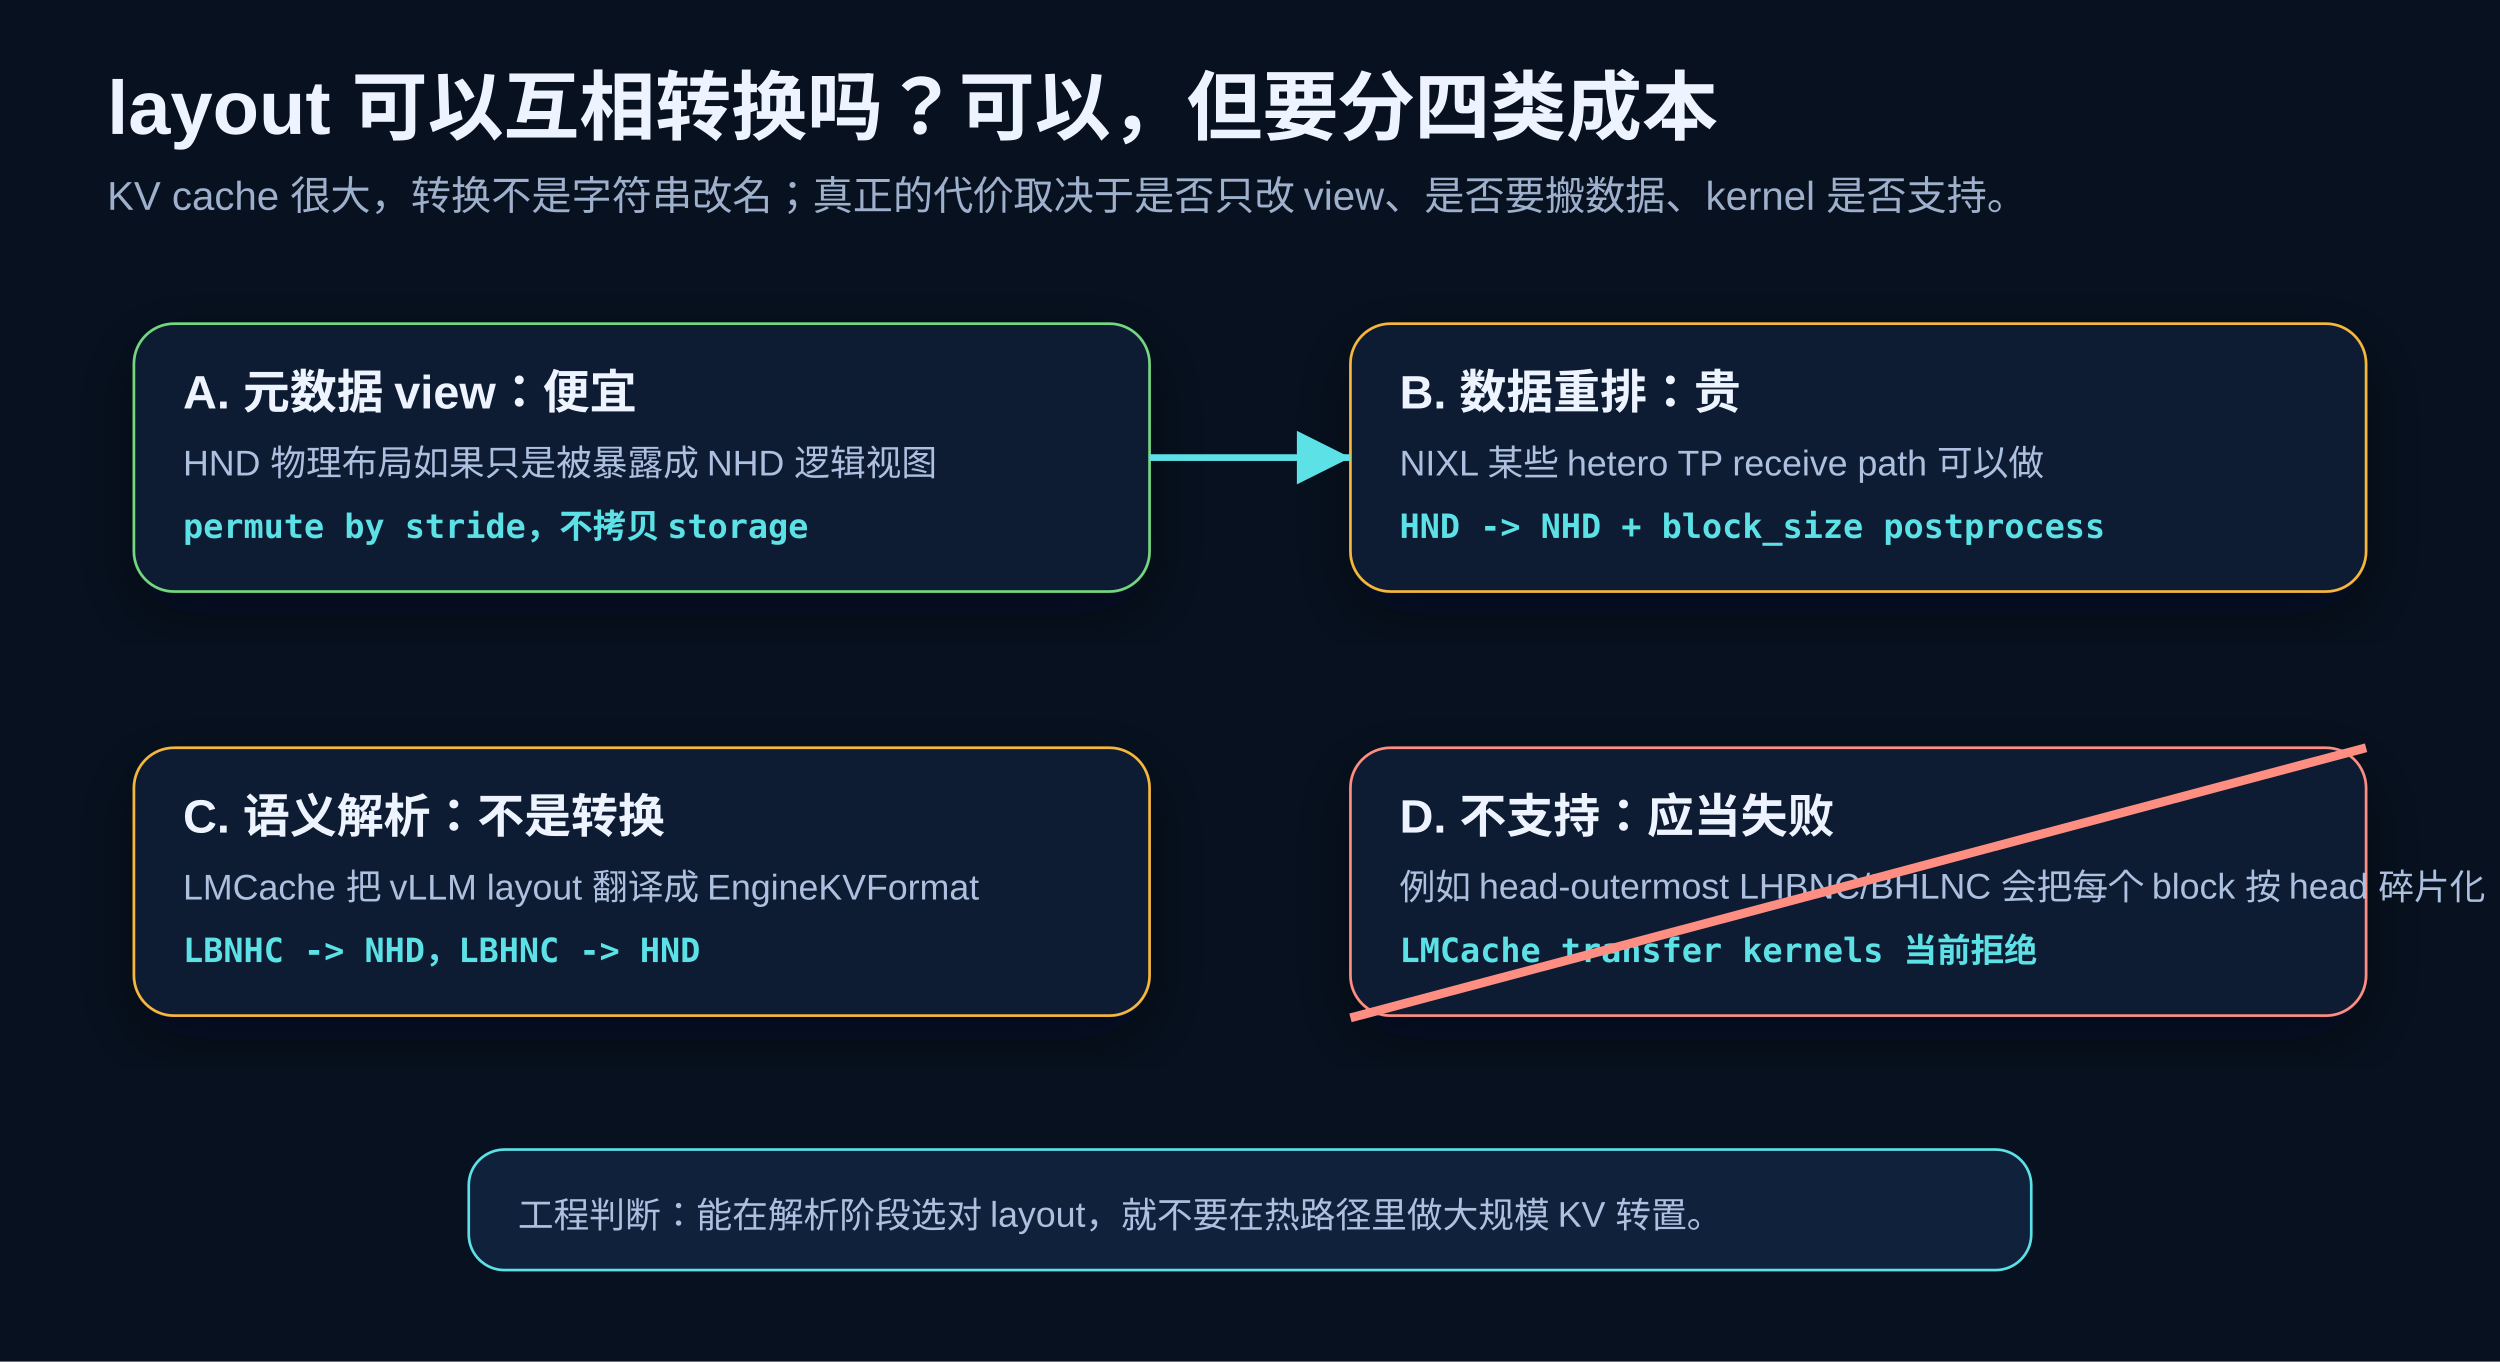
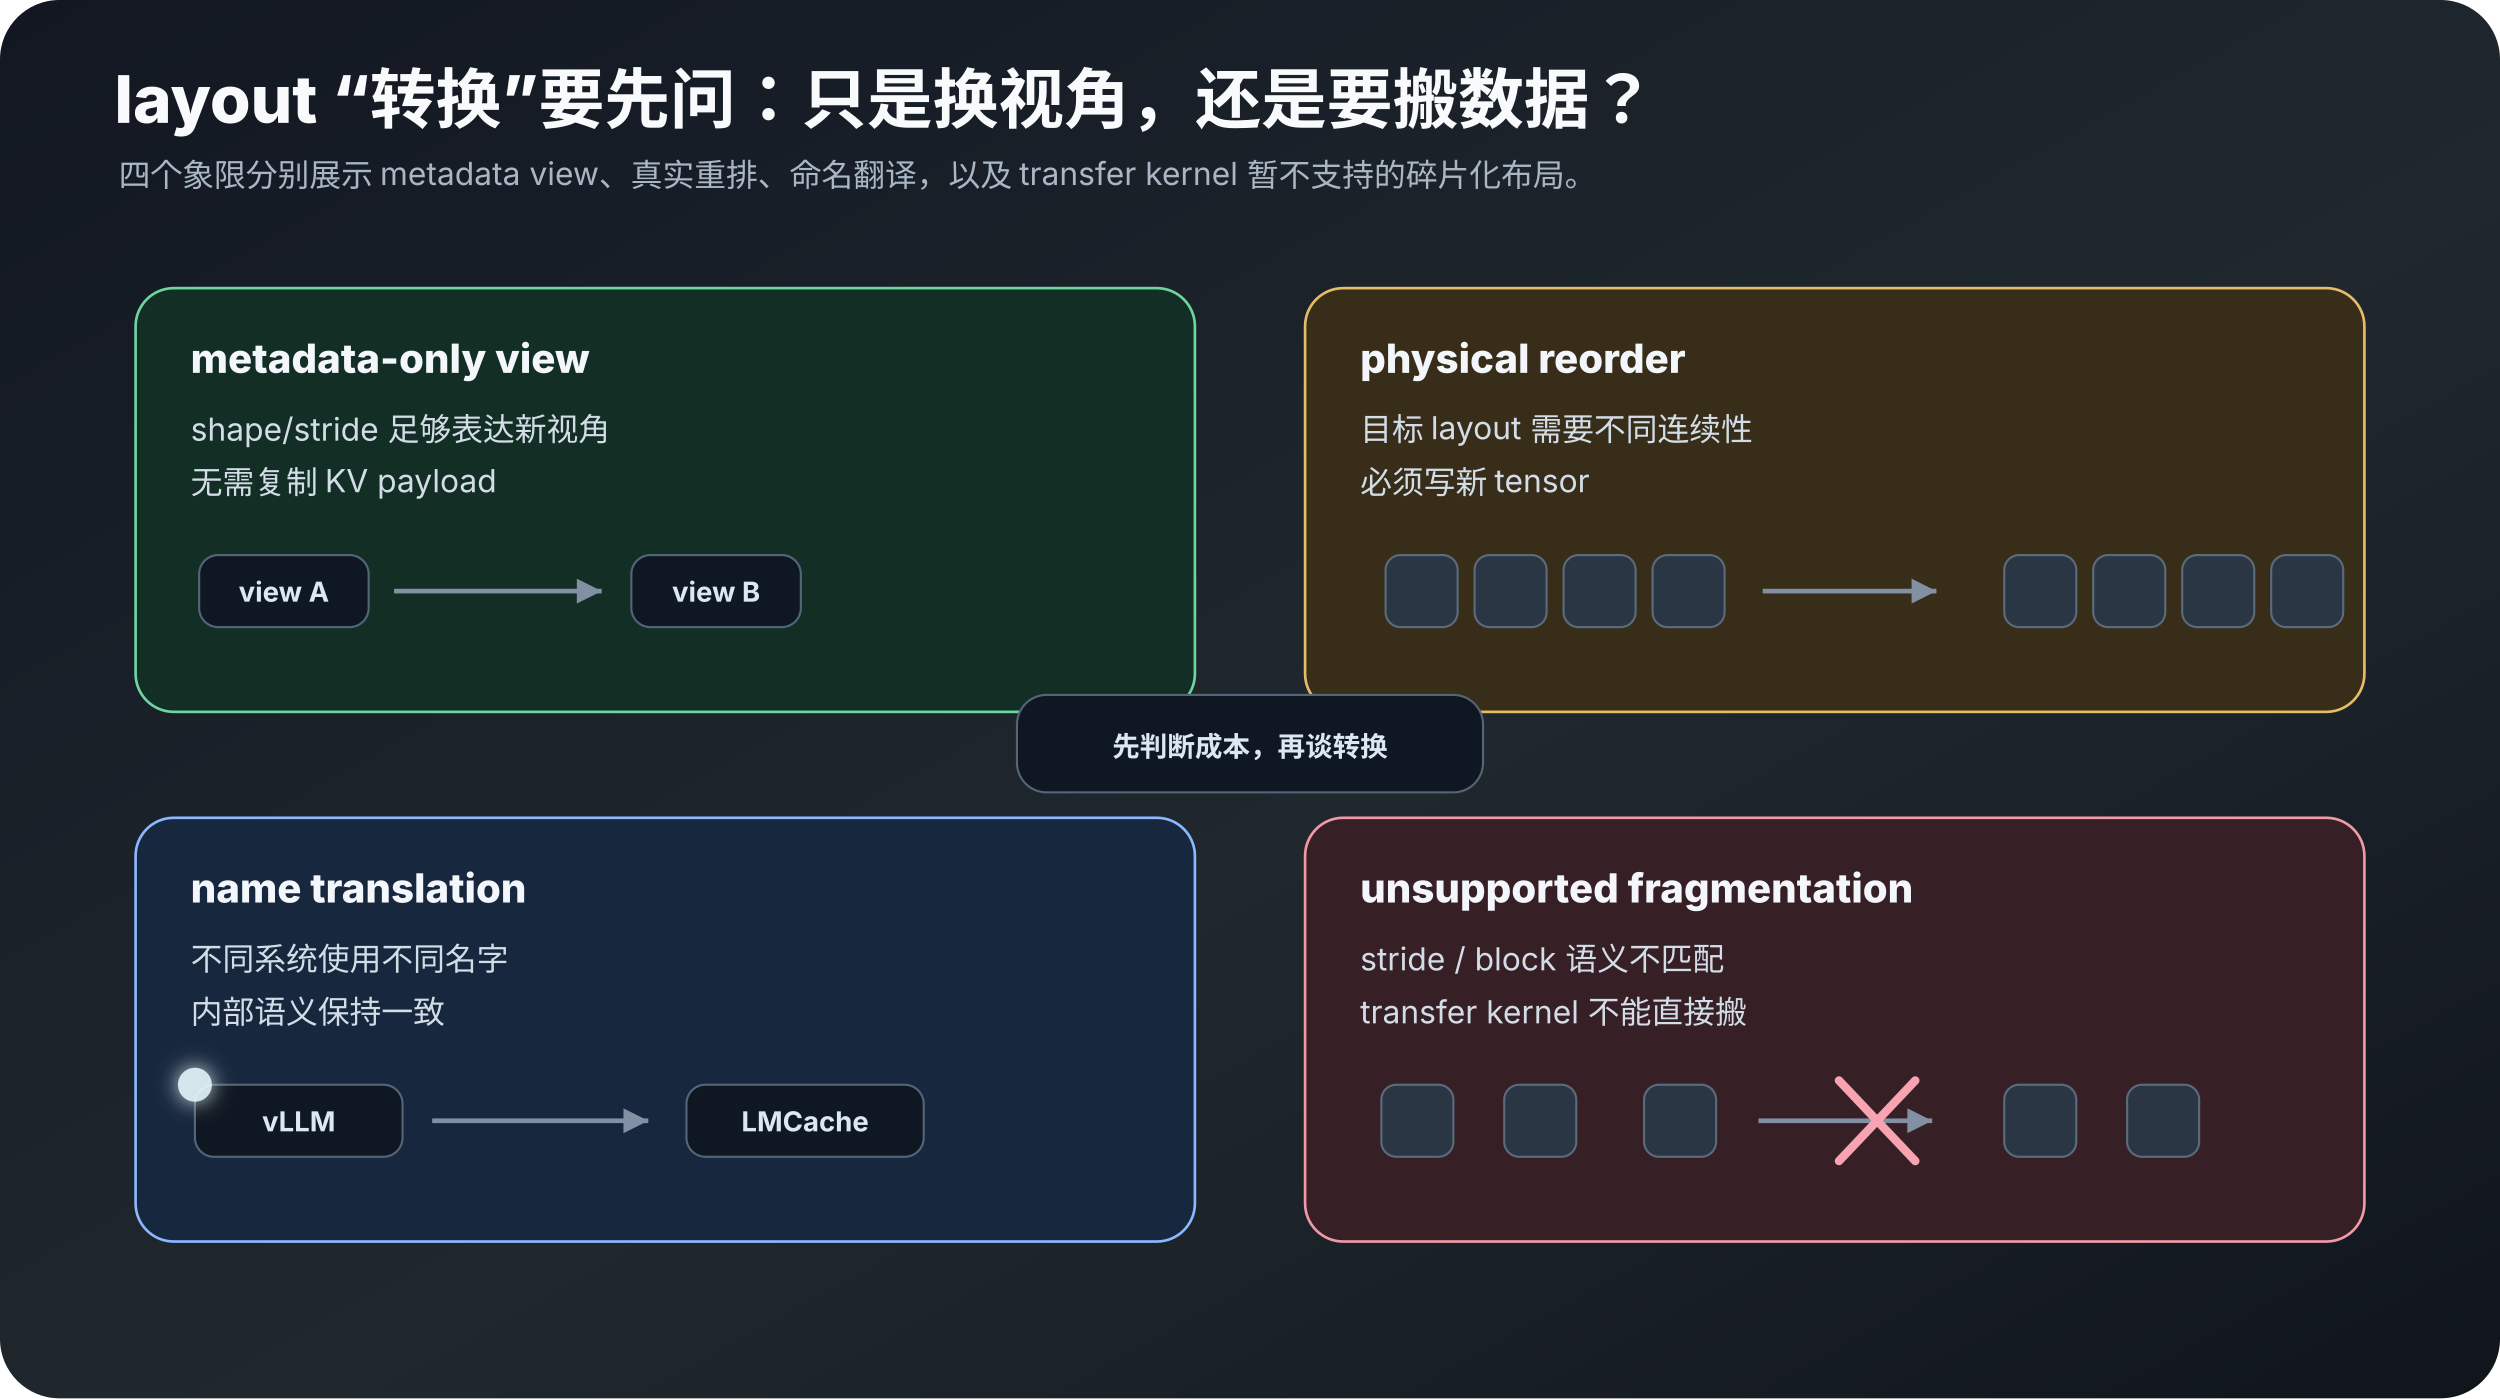
- <svg xmlns="http://www.w3.org/2000/svg" width="1120" height="610" viewBox="0 0 1120 610" role="img" aria-labelledby="title desc">
+ <svg xmlns="http://www.w3.org/2000/svg" width="1180" height="660" viewBox="0 0 1180 660" role="img" aria-labelledby="title desc">
  <defs>
-     <filter id="shadow" x="-20%" y="-20%" width="140%" height="140%">
-       <feDropShadow dx="0" dy="10" stdDeviation="14" flood-color="#020617" flood-opacity=".45" />
+     <linearGradient id="bg" x1="0" y1="0" x2="1" y2="1">
+       <stop offset="0" stop-color="#121722" />
+       <stop offset=".56" stop-color="#20282e" />
+       <stop offset="1" stop-color="#10151c" />
+     </linearGradient>
+     <filter id="glow" x="-70%" y="-70%" width="240%" height="240%">
+       <feGaussianBlur stdDeviation="5" result="blur" />
+       <feMerge>
+         <feMergeNode in="blur" />
+         <feMergeNode in="SourceGraphic" />
+       </feMerge>
    </filter>
-     <marker id="arrow" markerWidth="12" markerHeight="12" refX="10" refY="6" orient="auto">
-       <path d="M2,2 L10,6 L2,10 Z" fill="#5ce1e6" />
+     <marker id="arrow" viewBox="0 0 12 12" refX="10" refY="6" markerWidth="8" markerHeight="8" orient="auto">
+       <path d="M2 2 L10 6 L2 10 Z" fill="#8190a3" />
    </marker>
    <style>
-       .bg{fill:#07111f}.box{fill:#0d1b31;stroke:#315173;stroke-width:1.2;filter:url(#shadow)}
-       .ok{stroke:#74d680}.warn{stroke:#f6b73c}.bad{stroke:#ff8e82}
-       .title{fill:#eef4ff;font:700 34px Arial,sans-serif}.sub{fill:#9eb0cb;font:18px Arial,sans-serif}
-       .h{fill:#eef4ff;font:700 21px Arial,sans-serif}.t{fill:#adc0df;font:16px Arial,sans-serif}
-       .mono{fill:#5ce1e6;font:700 15px monospace}.arrow{stroke:#5ce1e6;stroke-width:3;fill:none;marker-end:url(#arrow)}
-       .no{stroke:#ff8e82;stroke-width:4}.yes{stroke:#74d680;stroke-width:4}
+       .title { fill: #f8fafc; font: 800 31px -apple-system, BlinkMacSystemFont, "Segoe UI", sans-serif; }
+       .sub { fill: #a9b6c4; font: 15px -apple-system, BlinkMacSystemFont, "Segoe UI", sans-serif; }
+       .panel { fill: #17212a; stroke: #526578; stroke-width: 1.25; }
+       .green { fill: #132f25; stroke: #6dd6a0; }
+       .yellow { fill: #382d19; stroke: #e6bd67; }
+       .blue { fill: #17273d; stroke: #8bb8ff; }
+       .red { fill: #361f25; stroke: #f19aa7; }
+       .head { fill: #f3f7fb; font: 800 19px -apple-system, BlinkMacSystemFont, "Segoe UI", sans-serif; }
+       .body { fill: #d3dde7; font: 15px -apple-system, BlinkMacSystemFont, "Segoe UI", sans-serif; }
+       .micro { fill: #9fb0bf; font: 13px -apple-system, BlinkMacSystemFont, "Segoe UI", sans-serif; }
+       .chip { fill: #0f1722; stroke: #536577; }
+       .chip-text { fill: #dbe7f1; font: 700 13px -apple-system, BlinkMacSystemFont, "Segoe UI", sans-serif; }
+       .edge { fill: none; stroke: #8190a3; stroke-width: 2.2; marker-end: url(#arrow); }
+       .pulse { fill: #e9fbff; filter: url(#glow); opacity: .9; }
+       .ghost { fill: none; stroke: #edf7ff; stroke-width: 3; opacity: 0; filter: url(#glow); }
+       .cell { fill: #2b3644; stroke: #5b6b7b; }
+       .cell-hot { fill: #e9fbff; opacity: 0; filter: url(#glow); }
+       .warn { fill: none; stroke: #f7a3b1; stroke-width: 4; stroke-linecap: round; }
    </style>
  </defs>
-   <rect class="bg" width="1120" height="610" />
-   <text class="title" x="48" y="60">layout 可以互相转换吗？可以，但要分四类成本</text>
-   <text class="sub" x="48" y="94">KV cache 很大，转换不是字符串改名；真正的代价取决于是否只改 view、是否要搬数据、kernel 是否支持。</text>
-   <g transform="translate(60 145)">
-     <rect class="box ok" x="0" y="0" width="455" height="120" rx="18" />
-     <text class="h" x="22" y="38">A. 元数据 view：便宜</text>
-     <text class="t" x="22" y="68">HND 物理布局如果只是被暴露成 NHD 逻辑视图</text>
-     <text class="mono" x="22" y="96">permute by stride，不拷贝 storage</text>
+   <rect width="1180" height="660" rx="28" fill="url(#bg)" />
+   <text class="title" x="54" y="58">layout “转换”要先问：只是换视角，还是要搬数据？</text>
+   <text class="sub" x="56" y="88">四个象限分别展示 metadata view、真实重排、命名翻译，以及 transfer kernel 暂不支持的碎片化布局。</text>
+   <g transform="translate(64,136)">
+     <rect class="panel green" width="500" height="200" rx="18" />
+     <text class="head" x="26" y="40">metadata-only view</text>
+     <text class="body" x="26" y="72">shape/stride 足够表达新视角</text>
+     <text class="body" x="26" y="97">无需复制 KV payload</text>
+     <g transform="translate(30,126)">
+       <rect class="chip" width="80" height="34" rx="9" />
+       <text class="chip-text" x="40" y="22" text-anchor="middle">view A</text>
+       <path class="edge" d="M92 17 L190 17" />
+       <rect class="chip" x="204" width="80" height="34" rx="9" />
+       <text class="chip-text" x="244" y="22" text-anchor="middle">view B</text>
+       <rect class="ghost" x="-3" y="-3" width="86" height="40" rx="11">
+         <animate attributeName="x" values="-3;201;-3" dur="3.2s" repeatCount="indefinite" />
+         <animate attributeName="opacity" values="0;1;0" dur="3.2s" repeatCount="indefinite" />
+       </rect>
+     </g>
  </g>
-   <g transform="translate(605 145)">
-     <rect class="box warn" x="0" y="0" width="455" height="120" rx="18" />
-     <text class="h" x="22" y="38">B. 数据重排：贵</text>
-     <text class="t" x="22" y="68">NIXL 某些 hetero TP receive path 可以做</text>
-     <text class="mono" x="22" y="96">HND -&gt; NHD + block_size postprocess</text>
+   <g transform="translate(616,136)">
+     <rect class="panel yellow" width="500" height="200" rx="18" />
+     <text class="head" x="26" y="40">physical reorder</text>
+     <text class="body" x="26" y="72">目标 layout 需要不同连续性</text>
+     <text class="body" x="26" y="97">必须写新 tensor</text>
+     <g transform="translate(38,126)">
+       <rect class="cell" x="0" y="0" width="34" height="34" rx="7" />
+       <rect class="cell" x="42" y="0" width="34" height="34" rx="7" />
+       <rect class="cell" x="84" y="0" width="34" height="34" rx="7" />
+       <rect class="cell" x="126" y="0" width="34" height="34" rx="7" />
+       <path class="edge" d="M178 17 L260 17" />
+       <rect class="cell" x="292" y="0" width="34" height="34" rx="7" />
+       <rect class="cell" x="334" y="0" width="34" height="34" rx="7" />
+       <rect class="cell" x="376" y="0" width="34" height="34" rx="7" />
+       <rect class="cell" x="418" y="0" width="34" height="34" rx="7" />
+       <rect class="cell-hot" x="0" y="0" width="34" height="34" rx="7">
+         <animate attributeName="x" values="0;376;0" dur="3.4s" repeatCount="indefinite" />
+         <animate attributeName="opacity" values="0;1;0" dur="3.4s" repeatCount="indefinite" />
+       </rect>
+       <rect class="cell-hot" x="42" y="0" width="34" height="34" rx="7">
+         <animate attributeName="x" values="42;292;42" begin=".25s" dur="3.4s" repeatCount="indefinite" />
+         <animate attributeName="opacity" values="0;1;0" begin=".25s" dur="3.4s" repeatCount="indefinite" />
+       </rect>
+     </g>
  </g>
-   <path class="arrow" d="M515 205 H605" />
-   <g transform="translate(60 335)">
-     <rect class="box warn" x="0" y="0" width="455" height="120" rx="18" />
-     <text class="h" x="22" y="38">C. 语义解析：不是转换</text>
-     <text class="t" x="22" y="68">LMCache 把 vLLM layout 翻译成 EngineKVFormat</text>
-     <text class="mono" x="22" y="96">LBNHC -&gt; NHD，LBHNC -&gt; HND</text>
+   <g transform="translate(64,386)">
+     <rect class="panel blue" width="500" height="200" rx="18" />
+     <text class="head" x="26" y="40">name translation</text>
+     <text class="body" x="26" y="72">不同系统使用不同名字</text>
+     <text class="body" x="26" y="97">内部语义保持一致</text>
+     <g transform="translate(28,126)">
+       <rect class="chip" width="98" height="34" rx="9" />
+       <text class="chip-text" x="49" y="22" text-anchor="middle">vLLM</text>
+       <path class="edge" d="M112 17 L214 17" />
+       <rect class="chip" x="232" width="112" height="34" rx="9" />
+       <text class="chip-text" x="288" y="22" text-anchor="middle">LMCache</text>
+       <circle class="pulse" r="8">
+         <animateMotion dur="3.1s" repeatCount="indefinite" path="M112 17 L214 17" />
+       </circle>
+     </g>
  </g>
-   <g transform="translate(605 335)">
-     <rect class="box bad" x="0" y="0" width="455" height="120" rx="18" />
-     <text class="h" x="22" y="38">D. 不支持：应当失败</text>
-     <text class="t" x="22" y="68">例如 head-outermost LHBNC/BHLNC 会把每个 block 按 head 碎片化</text>
-     <text class="mono" x="22" y="96">LMCache transfer kernels 当前拒绝</text>
+   <g transform="translate(616,386)">
+     <rect class="panel red" width="500" height="200" rx="18" />
+     <text class="head" x="26" y="40">unsupported fragmentation</text>
+     <text class="body" x="26" y="72">stride / block 语义不匹配</text>
+     <text class="body" x="26" y="97">transfer kernel 不能直接搬</text>
+     <g transform="translate(36,126)">
+       <rect class="cell" x="0" y="0" width="34" height="34" rx="7" />
+       <rect class="cell" x="58" y="0" width="34" height="34" rx="7" />
+       <rect class="cell" x="124" y="0" width="34" height="34" rx="7" />
+       <path class="edge" d="M178 17 L260 17" />
+       <rect class="cell" x="294" y="0" width="34" height="34" rx="7" />
+       <rect class="cell" x="352" y="0" width="34" height="34" rx="7" />
+       <path class="warn" d="M216 -2 L252 36" />
+       <path class="warn" d="M252 -2 L216 36" />
+       <rect class="ghost" x="-4" y="-4" width="42" height="42" rx="9">
+         <animate attributeName="x" values="-4;58;124;124" keyTimes="0;0.32;0.64;1" dur="3.6s" repeatCount="indefinite" />
+         <animate attributeName="opacity" values="0;1;1;0" dur="3.6s" repeatCount="indefinite" />
+       </rect>
+     </g>
  </g>
-   <path class="no" d="M605 456 L1060 335" />
-   <g transform="translate(210 515)">
-     <rect x="0" y="0" width="700" height="54" rx="16" fill="#10213b" stroke="#5ce1e6" stroke-width="1.2" />
-     <text class="t" x="22" y="35">工程判断：能在解析阶段选对 layout，就不要在热路径里做大规模 KV 转置。</text>
+   <g transform="translate(480,328)">
+     <rect class="chip" width="220" height="46" rx="14" />
+     <text class="chip-text" x="110" y="29" text-anchor="middle">先判断成本，再谈转换</text>
  </g>
</svg>
